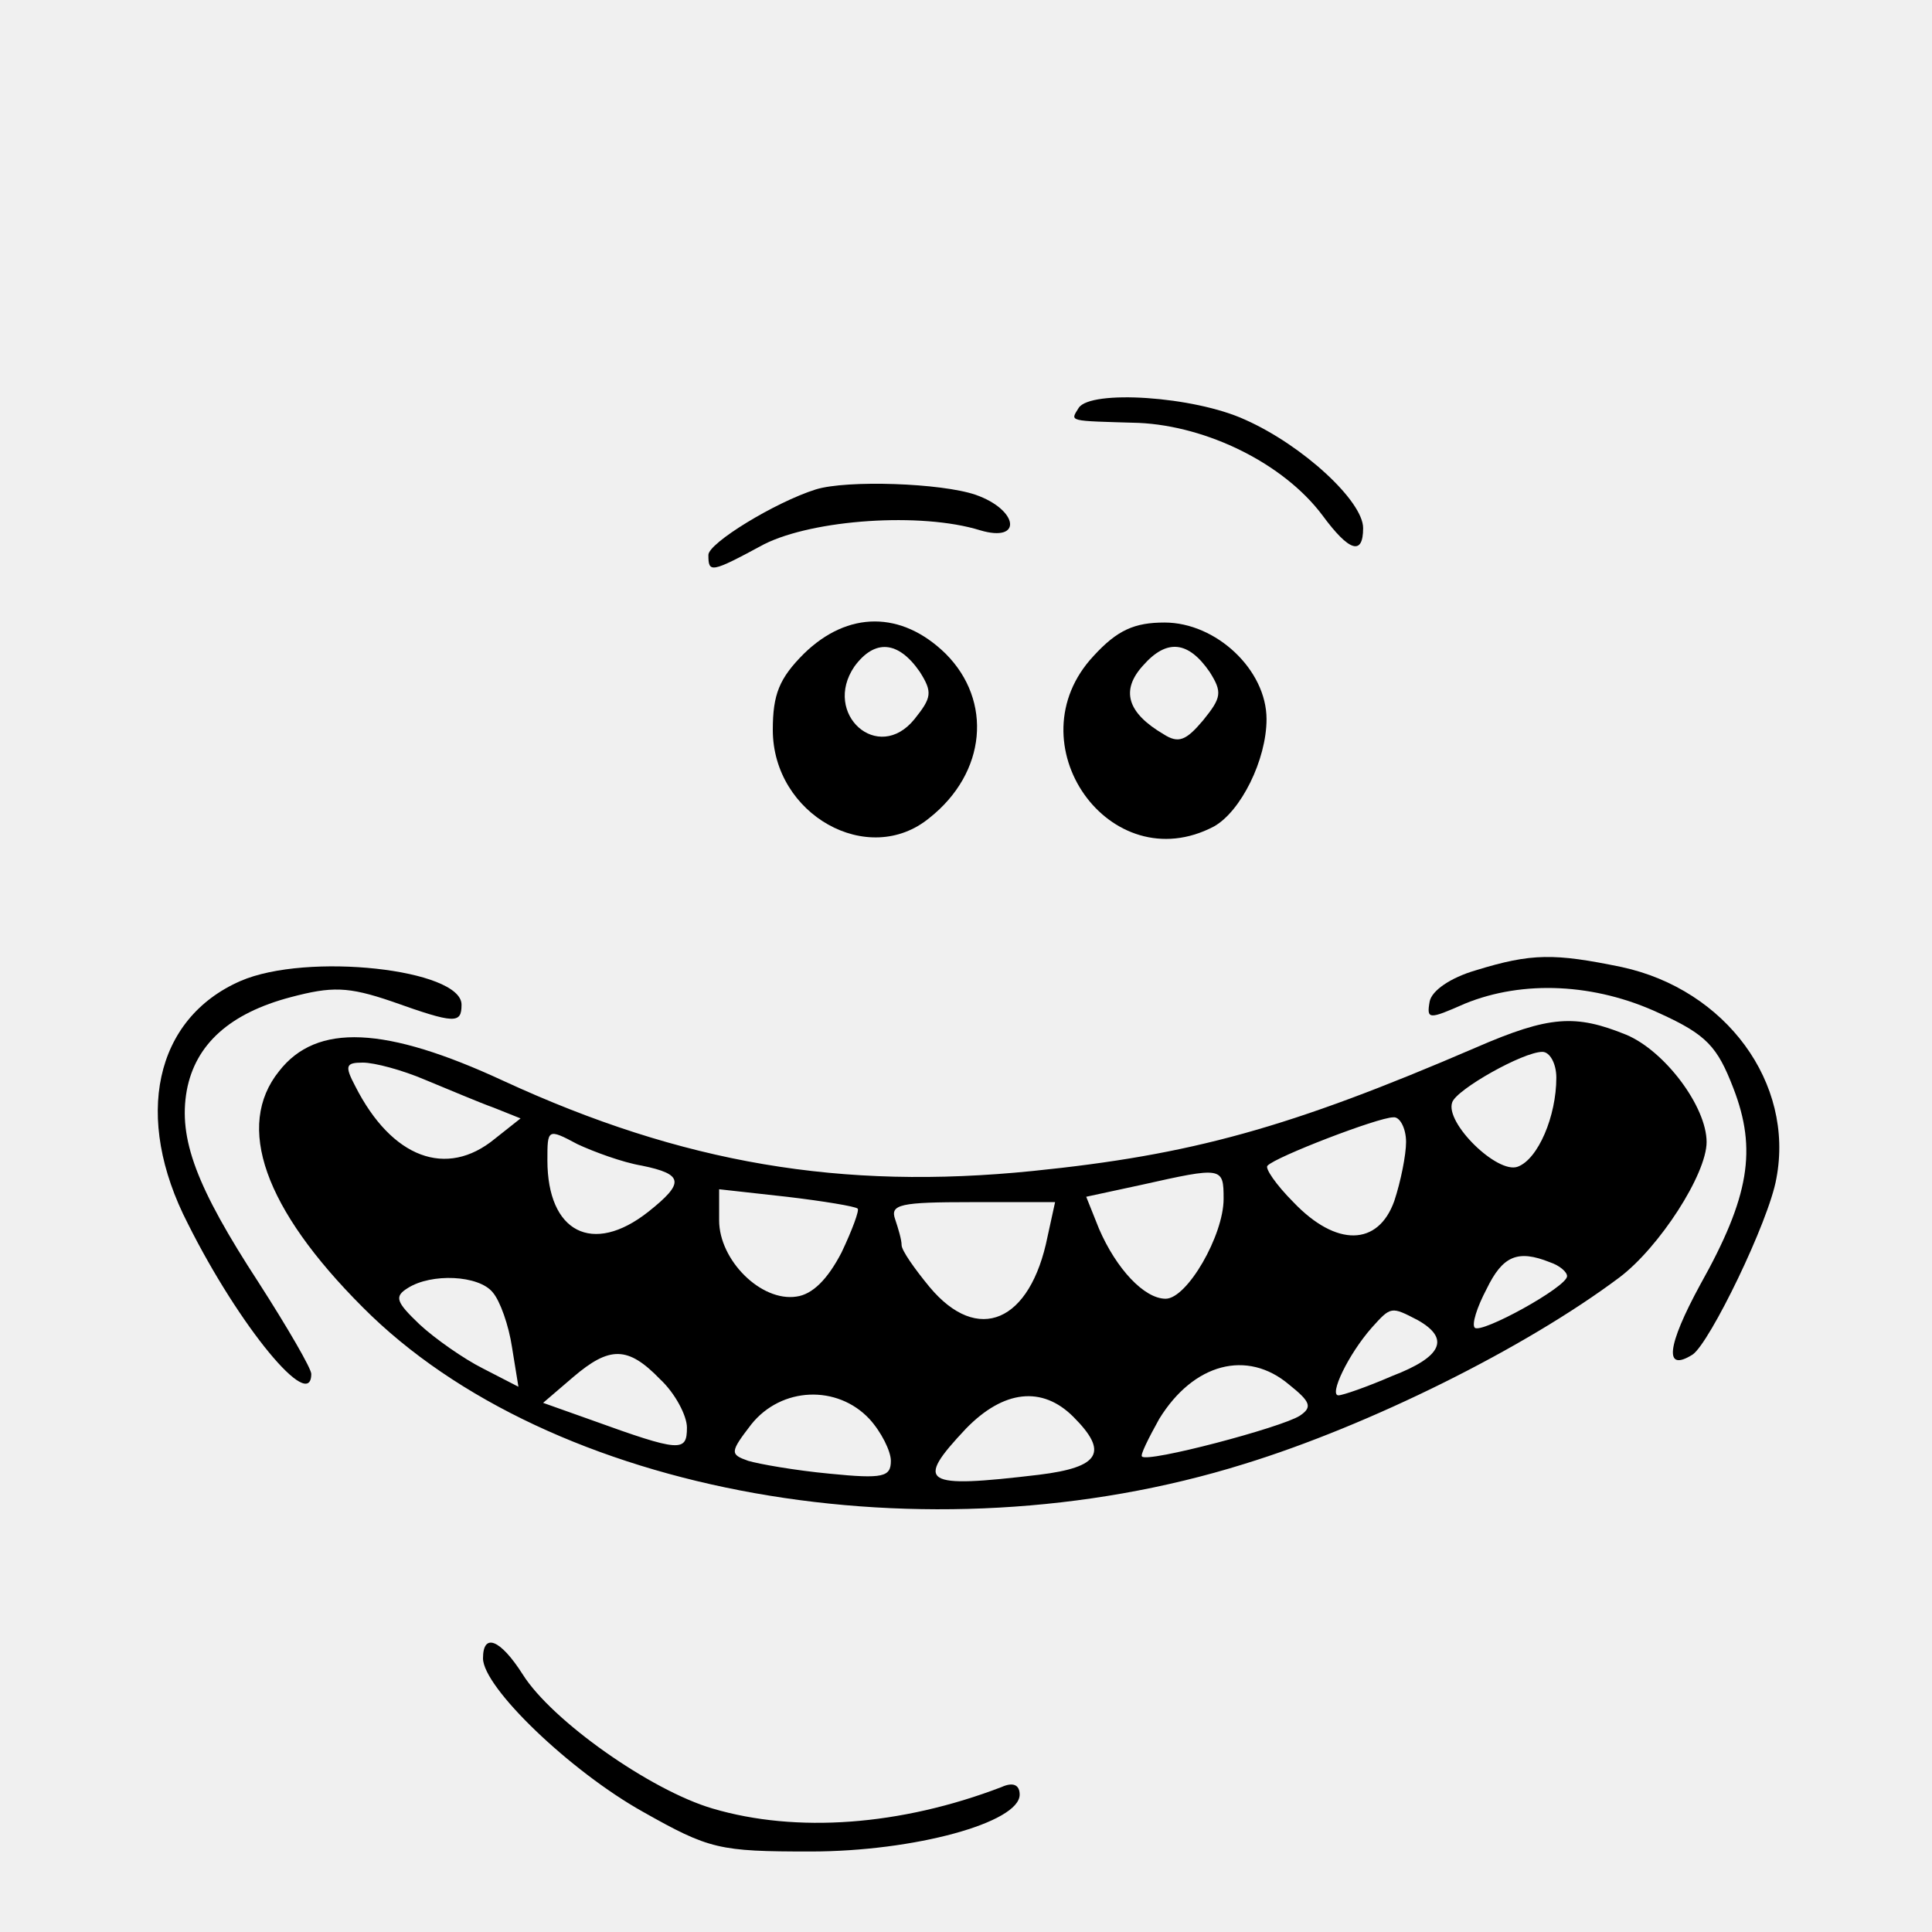
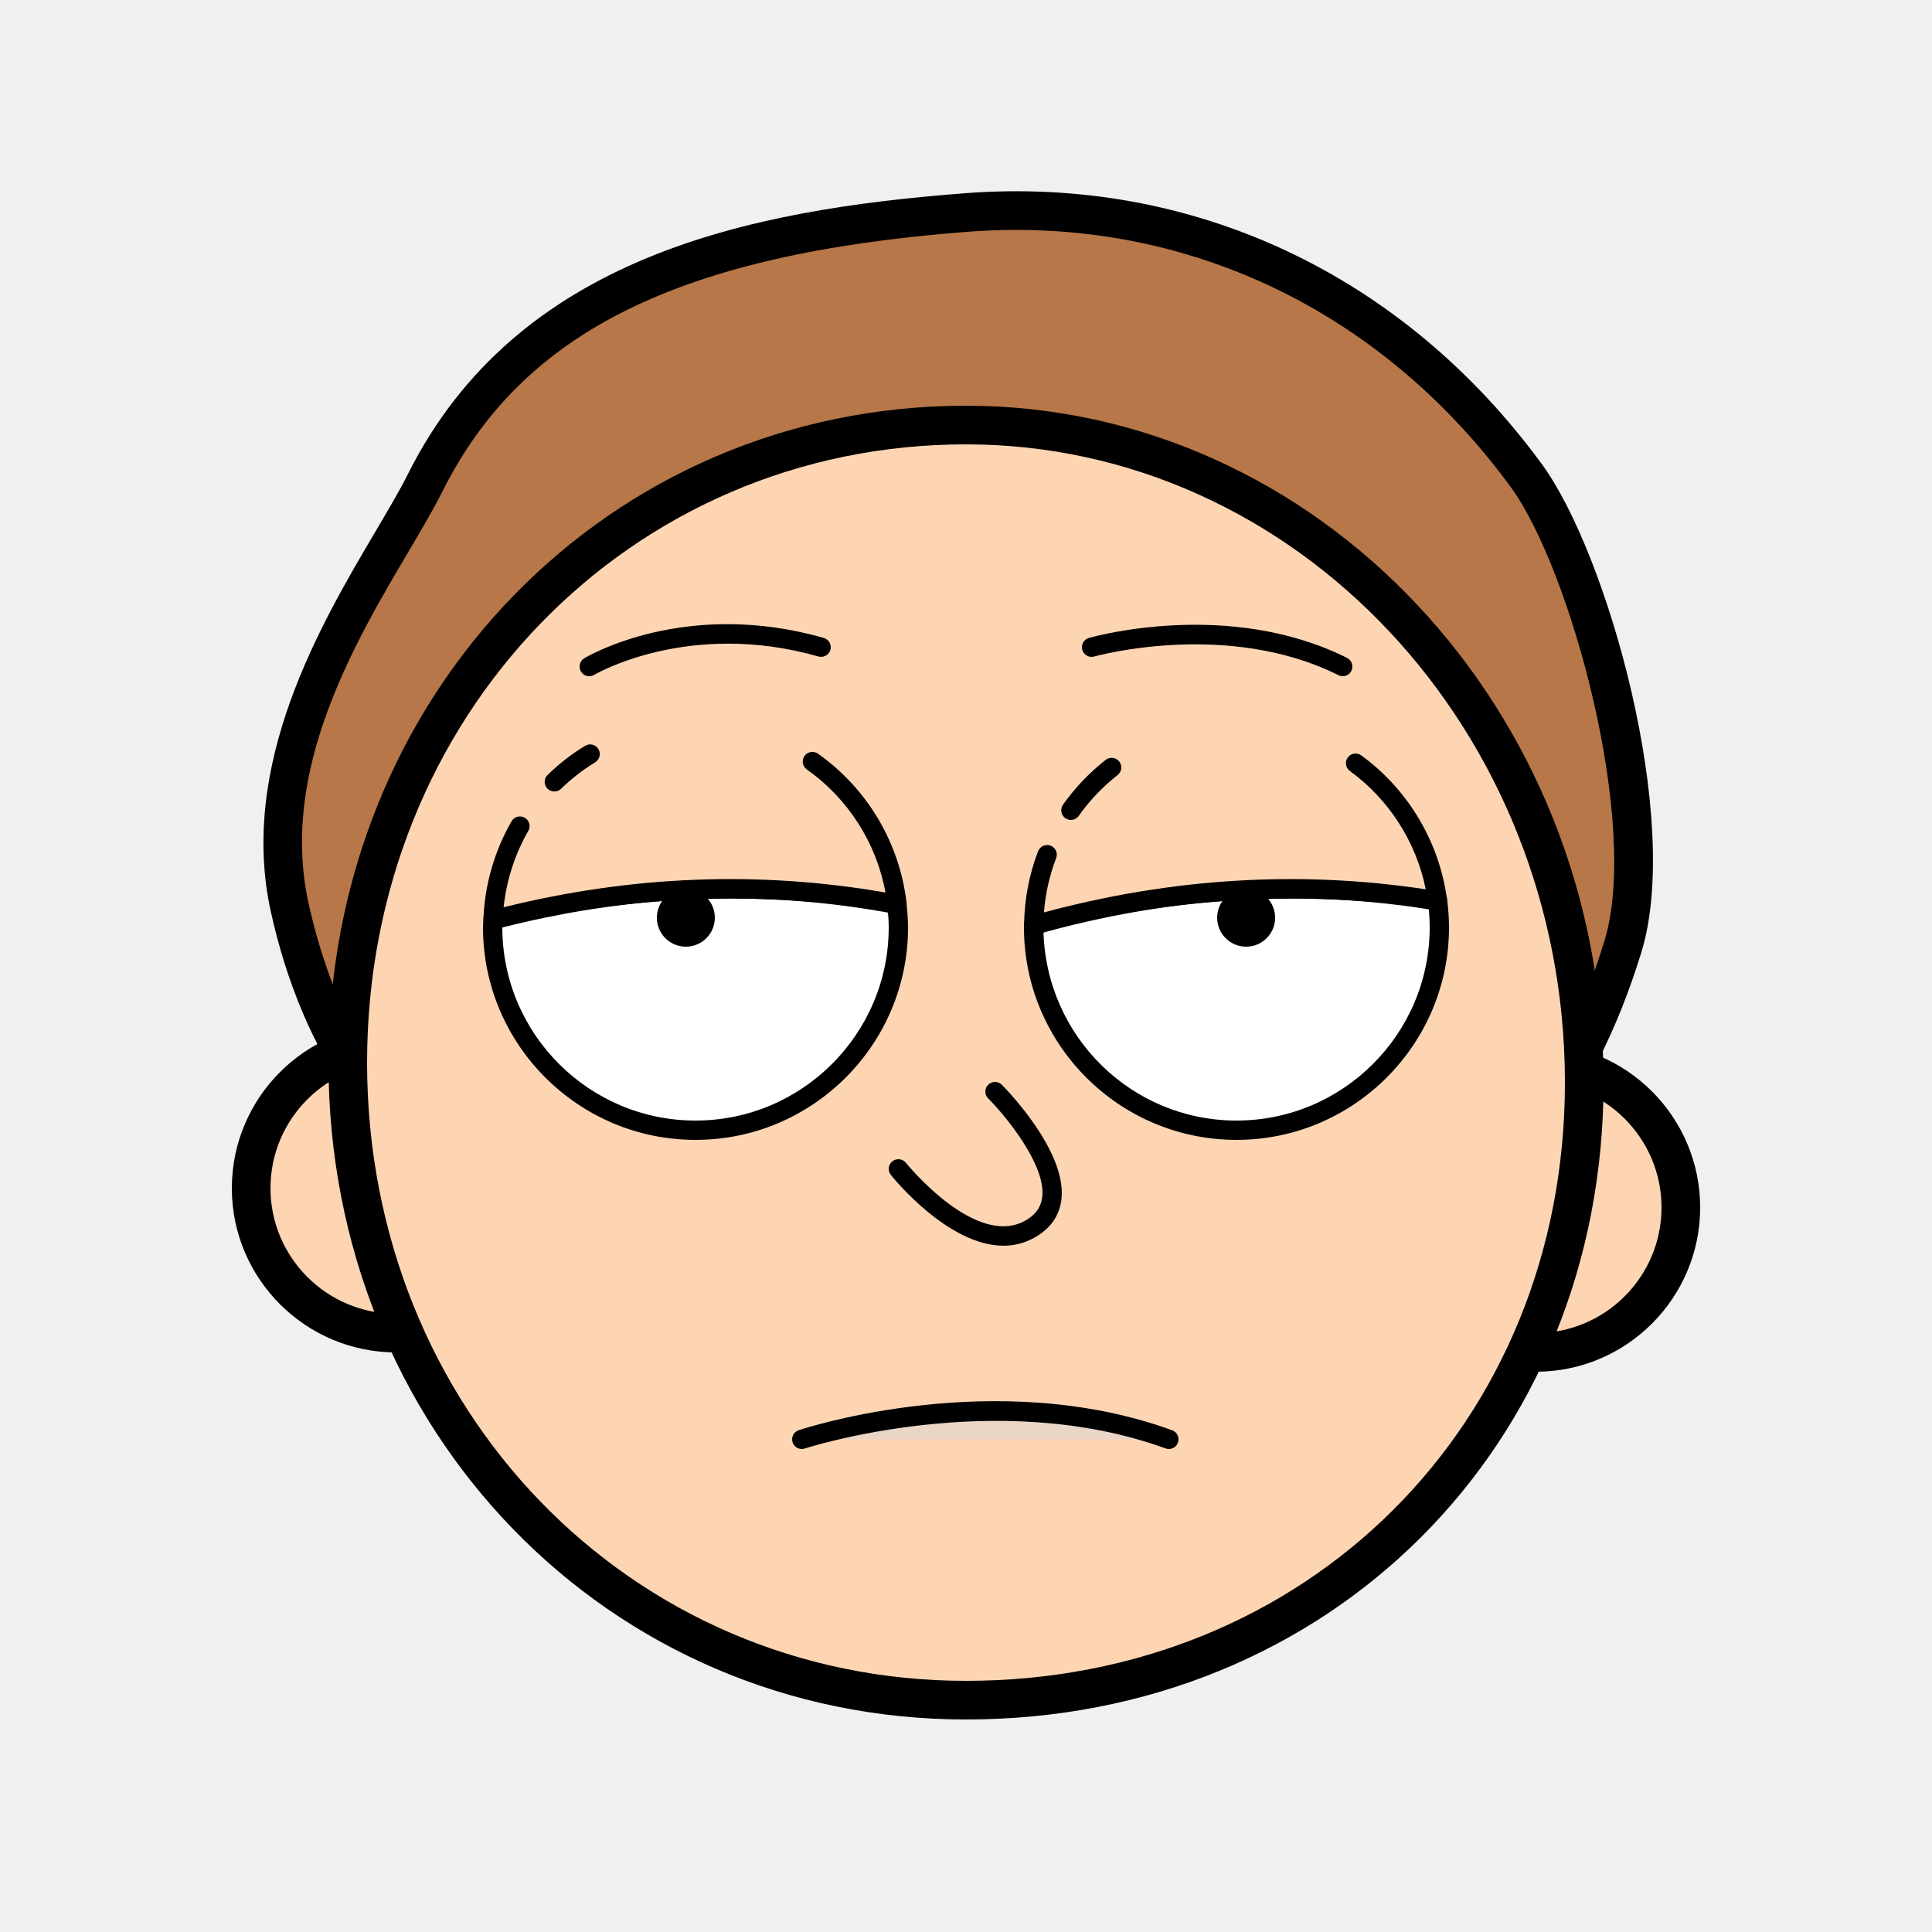
- <svg xmlns="http://www.w3.org/2000/svg" version="1.0" width="180pt" height="180pt" viewBox="0 0 180 180" preserveAspectRatio="xMidYMid meet">
-   <g transform="translate(0,180) scale(0.1,-0.1)" fill="#000000" stroke="none">
-     <path d="M1005 1420 c-8 -13 -11 -12 56 -14 64 -3 135 -38 171 -86 25 -34 38 -38 38 -12 0 25 -56 77 -110 101 -48 22 -144 28 -155 11z" />
-     <path d="M760 1344 c-38 -12 -100 -50 -100 -61 0 -17 2 -17 52 10 46 23 146 30 201 13 40 -12 36 19 -4 33 -32 11 -120 14 -149 5z" />
-     <path d="M749 1191 c-23 -23 -29 -38 -29 -71 0 -79 89 -129 146 -82 53 42 59 109 15 153 -41 40 -91 40 -132 0z m108 -17 c12 -19 11 -24 -5 -44 -34 -42 -86 5 -56 49 19 26 41 24 61 -5z" />
-     <path d="M1019 1189 c-76 -81 15 -210 112 -159 25 14 49 62 49 100 0 46 -47 90 -95 90 -28 0 -44 -7 -66 -31z m108 -15 c12 -19 11 -24 -6 -45 -16 -19 -23 -22 -37 -13 -34 20 -40 41 -19 64 22 25 42 23 62 -6z" />
-     <path d="M1375 896 c-24 -7 -41 -19 -43 -29 -3 -17 -1 -17 33 -2 54 22 121 19 181 -9 44 -20 54 -31 69 -70 22 -57 15 -101 -31 -183 -31 -57 -34 -82 -7 -65 16 11 71 124 78 164 17 89 -47 176 -144 197 -63 13 -84 13 -136 -3z" />
-     <path d="M224 886 c-80 -35 -100 -127 -49 -226 48 -96 115 -177 115 -140 0 5 -22 43 -49 85 -58 89 -75 134 -67 179 8 43 40 72 97 87 38 10 53 10 94 -4 59 -21 65 -21 65 -3 0 33 -144 49 -206 22z" />
-     <path d="M1375 824 c-174 -75 -265 -100 -413 -115 -178 -18 -326 7 -493 84 -110 51 -174 54 -209 9 -41 -51 -14 -128 78 -220 174 -175 526 -238 821 -146 117 36 262 108 350 174 37 28 81 96 81 126 0 33 -39 85 -75 100 -47 19 -71 18 -140 -12z m75 -28 c0 -36 -17 -76 -36 -83 -19 -7 -68 41 -61 60 4 12 66 47 84 47 7 0 13 -11 13 -24z m-1054 -2 c22 -9 50 -21 64 -26 l25 -10 -24 -19 c-45 -37 -96 -18 -130 49 -10 19 -9 22 7 22 11 0 37 -7 58 -16z m914 -58 c0 -12 -5 -37 -11 -55 -15 -42 -54 -43 -94 -1 -16 16 -27 32 -24 34 7 8 103 45 117 45 6 1 12 -10 12 -23z m-712 -22 c39 -8 40 -16 6 -43 -52 -41 -94 -19 -94 48 0 29 0 30 28 15 15 -7 42 -17 60 -20z m542 -31 c0 -34 -34 -93 -54 -93 -20 0 -46 28 -62 65 l-12 30 51 11 c76 17 77 17 77 -13z m-341 -9 c2 -1 -5 -20 -15 -41 -13 -25 -27 -39 -42 -41 -33 -5 -72 34 -72 71 l0 29 63 -7 c34 -4 64 -9 66 -11z m177 -26 c-16 -80 -65 -101 -110 -47 -14 17 -26 34 -26 39 0 5 -3 15 -6 24 -5 14 5 16 71 16 l78 0 -7 -32z m468 -24 c9 -3 16 -9 16 -13 0 -10 -80 -54 -86 -48 -3 3 2 19 11 36 15 31 29 37 59 25z m-985 -28 c7 -8 15 -31 18 -51 l6 -37 -33 17 c-18 9 -45 28 -59 41 -22 21 -24 26 -11 34 22 14 66 12 79 -4z m862 -26 c30 -17 23 -34 -24 -52 -23 -10 -46 -18 -50 -18 -9 0 9 38 31 63 18 20 18 20 43 7z m-706 -55 c14 -13 25 -34 25 -45 0 -23 -6 -23 -89 7 l-45 16 28 24 c34 29 51 29 81 -2z m586 -5 c20 -16 22 -21 10 -29 -17 -11 -142 -44 -147 -38 -2 1 6 17 16 35 32 52 82 65 121 32z m-391 -32 c11 -12 20 -30 20 -39 0 -15 -7 -17 -57 -12 -32 3 -66 9 -76 12 -17 6 -17 8 3 34 28 35 80 37 110 5z m190 2 c33 -33 25 -47 -32 -54 -109 -13 -116 -8 -68 43 35 36 71 40 100 11z" />
-     <path d="M450 255 c0 -27 81 -105 149 -143 62 -35 71 -37 156 -37 97 0 195 27 195 53 0 9 -6 12 -17 7 -94 -36 -191 -43 -269 -20 -58 17 -150 82 -177 125 -21 33 -37 39 -37 15z" />
+ <svg xmlns="http://www.w3.org/2000/svg" viewBox="0 0 100 100" width="100px" height="100px">
+   <circle cx="20.5" cy="61.5" r="7.5" fill="#fed5b3" />
+   <path d="M20.5,70c-4.687,0-8.5-3.813-8.5-8.5s3.813-8.5,8.5-8.5s8.5,3.813,8.5,8.5S25.187,70,20.5,70z M20.5,55 c-3.584,0-6.5,2.916-6.5,6.5s2.916,6.5,6.5,6.5s6.5-2.916,6.5-6.5S24.084,55,20.5,55z" />
+   <circle cx="79.5" cy="62.5" r="7.5" fill="#fed5b3" />
+   <path d="M79.5,71c-4.687,0-8.5-3.813-8.5-8.5s3.813-8.5,8.5-8.5s8.5,3.813,8.5,8.5S84.187,71,79.5,71z M79.5,56 c-3.584,0-6.5,2.916-6.5,6.5s2.916,6.5,6.5,6.5s6.5-2.916,6.5-6.5S83.084,56,79.5,56z" />
+   <path fill="#b77748" d="M84,49c-4.629,15.044-15.222,19-34,19s-31.585-5.635-35-21c-2-9,4.741-17.483,7-22 c5-10,15.403-13.031,28-14c13-1,23.014,5.444,28.994,13.607C82.169,28.941,86,42.5,84,49z" />
+   <path d="M50,69c-20.951,0-32.719-7.125-35.976-21.783c-1.703-7.664,2.583-14.919,5.419-19.721c0.668-1.132,1.246-2.11,1.663-2.943 c5.651-11.303,17.739-13.698,28.818-14.55c11.807-0.911,22.69,4.201,29.877,14.013c3.431,4.684,7.26,18.436,5.155,25.278 C79.906,65.703,67.837,69,50,69z M52.589,11.9c-0.832,0-1.669,0.032-2.512,0.097c-14.913,1.147-23.042,5.169-27.182,13.45 c-0.448,0.896-1.042,1.901-1.729,3.066c-2.836,4.801-6.721,11.377-5.189,18.27C19.042,60.576,29.853,67,50,67 c20.241,0,28.889-4.787,33.044-18.294c1.851-6.013-1.729-19.24-4.856-23.508C71.932,16.658,62.707,11.9,52.589,11.9z" />
+   <path fill="#fed5b3" d="M82,56.03C82,74.256,68.225,88,50,88S18,73.225,18,55s13.775-33,32-33S82,37.805,82,56.03z" />
+   <path d="M50,89c-18.505,0-33-14.935-33-34s14.495-34,33-34c18.196,0,33,15.714,33,35.03C83,74.826,68.813,89,50,89z M50,23 c-17.383,0-31,14.056-31,32c0,17.944,13.617,32,31,32c17.673,0,31-13.314,31-30.97C81,37.817,67.094,23,50,23z" />
+   <path fill="#fff" d="M25.536,47.496C25.528,47.665,25.5,47.829,25.5,48c0,5.799,4.701,10.5,10.5,10.5 S46.5,53.799,46.5,48c0-0.431-0.039-0.851-0.091-1.268C39.489,45.552,32.531,45.816,25.536,47.496z" />
+   <path d="M36,59c-6.065,0-11-4.935-11-11c0-0.117,0.01-0.231,0.021-0.346l0.015-0.183c0.011-0.222,0.167-0.41,0.383-0.462 c7.05-1.692,14.142-1.953,21.074-0.771c0.218,0.037,0.386,0.213,0.412,0.432C46.95,47.03,47,47.506,47,48 C47,54.065,42.065,59,36,59z M26.003,47.899C26.001,47.933,26,47.966,26,48c0,5.514,4.486,10,10,10s10-4.486,10-10 c0-0.291-0.02-0.579-0.045-0.837C39.386,46.094,32.68,46.341,26.003,47.899z" />
+   <path fill="#fff" d="M53.517,47.766C53.515,47.845,53.5,47.921,53.5,48c0,5.799,4.701,10.5,10.5,10.5 S74.5,53.799,74.5,48c0-0.487-0.037-0.964-0.102-1.433C67.475,45.532,60.515,45.939,53.517,47.766z" />
+   <path d="M64,59c-6.065,0-11-4.935-11-11c0-0.06,0.005-0.118,0.011-0.176c0.006-0.223,0.164-0.485,0.38-0.542 c7.046-1.839,14.136-2.247,21.081-1.21c0.219,0.033,0.391,0.206,0.421,0.425C74.964,47.008,75,47.514,75,48 C75,54.065,70.065,59,64,59z M54.008,48.156C54.124,53.637,58.563,58,64,58c5.514,0,10-4.486,10-10 c0-0.323-0.018-0.656-0.053-0.993C67.378,46.075,60.675,46.462,54.008,48.156z" />
+   <path d="M51.939,64.478c-2.858,0-5.686-3.485-5.83-3.665c-0.172-0.216-0.137-0.53,0.078-0.703c0.217-0.172,0.531-0.137,0.703,0.078 c0.038,0.047,3.747,4.619,6.333,2.896c0.441-0.294,0.679-0.672,0.727-1.156c0.168-1.695-1.966-4.237-2.803-5.074 c-0.195-0.195-0.195-0.512,0-0.707s0.512-0.195,0.707,0c0.137,0.137,3.339,3.371,3.091,5.88c-0.078,0.79-0.471,1.426-1.167,1.89 C53.182,64.313,52.56,64.478,51.939,64.478z" />
+   <path fill="#fed5b3" d="M30.545,39.029c-2.916,1.781-4.894,4.948-5.026,8.586c7.009-1.842,13.979-2.12,20.909-0.801 c-0.343-3.053-1.995-5.711-4.381-7.397" />
+   <path fill="#fed5b3" d="M57.538,39.725c-0.858,0.672-1.609,1.475-2.223,2.378c-0.427,0.629-0.788,1.307-1.073,2.023 c-0.463,1.167-0.723,2.437-0.737,3.766c7.005-1.99,13.97-2.418,20.896-1.258c-0.381-2.926-1.963-5.475-4.237-7.131" />
+   <path d="M30.5,35c-0.17,0-0.335-0.086-0.429-0.243c-0.142-0.237-0.065-0.544,0.171-0.686c0.211-0.127,5.268-3.088,12.395-1.052 c0.266,0.076,0.419,0.353,0.344,0.618c-0.076,0.267-0.355,0.416-0.618,0.344c-6.714-1.919-11.558,0.919-11.605,0.948 C30.677,34.977,30.588,35,30.5,35z" />
+   <path fill="#ead6c7" d="M41.5,74.5c0,0,9.958-3.295,19,0" />
+   <path d="M60.5,75c-0.057,0-0.114-0.01-0.171-0.03c-8.77-3.195-18.574-0.027-18.672,0.005c-0.261,0.087-0.545-0.056-0.631-0.317 c-0.087-0.263,0.056-0.545,0.317-0.632c0.414-0.137,10.227-3.313,19.328,0.005c0.26,0.095,0.394,0.382,0.299,0.641 C60.896,74.874,60.704,75,60.5,75z" />
+   <g>
+     <path d="M69.5,35c-0.075,0-0.151-0.017-0.224-0.053c-5.76-2.879-12.571-0.986-12.639-0.966c-0.271,0.075-0.543-0.079-0.618-0.344 c-0.076-0.265,0.077-0.542,0.343-0.618c0.295-0.083,7.257-2.018,13.361,1.034c0.247,0.124,0.347,0.424,0.224,0.671 C69.859,34.899,69.683,35,69.5,35z" />
+   </g>
+   <g>
+     <circle cx="35.5" cy="47.5" r="1.5" />
+   </g>
+   <g>
+     <circle cx="64.5" cy="47.5" r="1.5" />
+   </g>
+   <g>
+     <path d="M25.52,48.116c-0.112,0-0.223-0.038-0.313-0.11c-0.124-0.099-0.193-0.25-0.187-0.408c0.064-1.787,0.569-3.546,1.458-5.089 c0.137-0.239,0.443-0.321,0.683-0.184s0.322,0.443,0.184,0.683c-0.696,1.208-1.132,2.563-1.278,3.953 c6.616-1.645,13.259-1.899,19.766-0.763c-0.467-2.559-1.926-4.854-4.073-6.372c-0.226-0.159-0.279-0.471-0.12-0.697 c0.159-0.225,0.472-0.279,0.697-0.12c2.566,1.814,4.239,4.639,4.589,7.75c0.018,0.158-0.041,0.314-0.157,0.422 s-0.281,0.154-0.433,0.125c-6.801-1.293-13.761-1.026-20.689,0.793C25.604,48.11,25.562,48.116,25.52,48.116z" />
+   </g>
+   <g>
+     <path d="M28.692,40.968c-0.13,0-0.26-0.051-0.358-0.151c-0.192-0.198-0.188-0.515,0.01-0.707c0.588-0.573,1.241-1.08,1.94-1.507 c0.236-0.144,0.544-0.07,0.688,0.166c0.144,0.236,0.07,0.543-0.166,0.688c-0.636,0.388-1.229,0.849-1.765,1.37 C28.944,40.921,28.818,40.968,28.692,40.968z" />
+   </g>
+   <g>
+     <path d="M53.506,48.393c-0.108,0-0.215-0.035-0.304-0.103c-0.125-0.096-0.198-0.245-0.196-0.402 c0.013-1.318,0.257-2.606,0.726-3.829c0.099-0.257,0.39-0.385,0.646-0.288c0.258,0.099,0.387,0.388,0.288,0.646 c-0.346,0.902-0.558,1.845-0.631,2.81c6.607-1.784,13.247-2.187,19.761-1.196c-0.49-2.441-1.896-4.646-3.925-6.124 c-0.224-0.163-0.272-0.476-0.11-0.699c0.162-0.224,0.476-0.271,0.698-0.11c2.435,1.773,4.052,4.496,4.439,7.471 c0.021,0.157-0.035,0.314-0.149,0.424s-0.27,0.157-0.43,0.133c-6.802-1.14-13.758-0.721-20.676,1.246 C53.598,48.386,53.552,48.393,53.506,48.393z" />
+   </g>
+   <g>
+     <path d="M55.429,42.439c-0.101,0-0.201-0.03-0.289-0.092c-0.225-0.159-0.278-0.471-0.119-0.697 c0.619-0.875,1.362-1.655,2.209-2.319c0.218-0.17,0.531-0.132,0.702,0.085c0.17,0.218,0.132,0.532-0.085,0.702 c-0.771,0.604-1.447,1.313-2.01,2.109C55.739,42.366,55.585,42.439,55.429,42.439z" />
  </g>
</svg>
